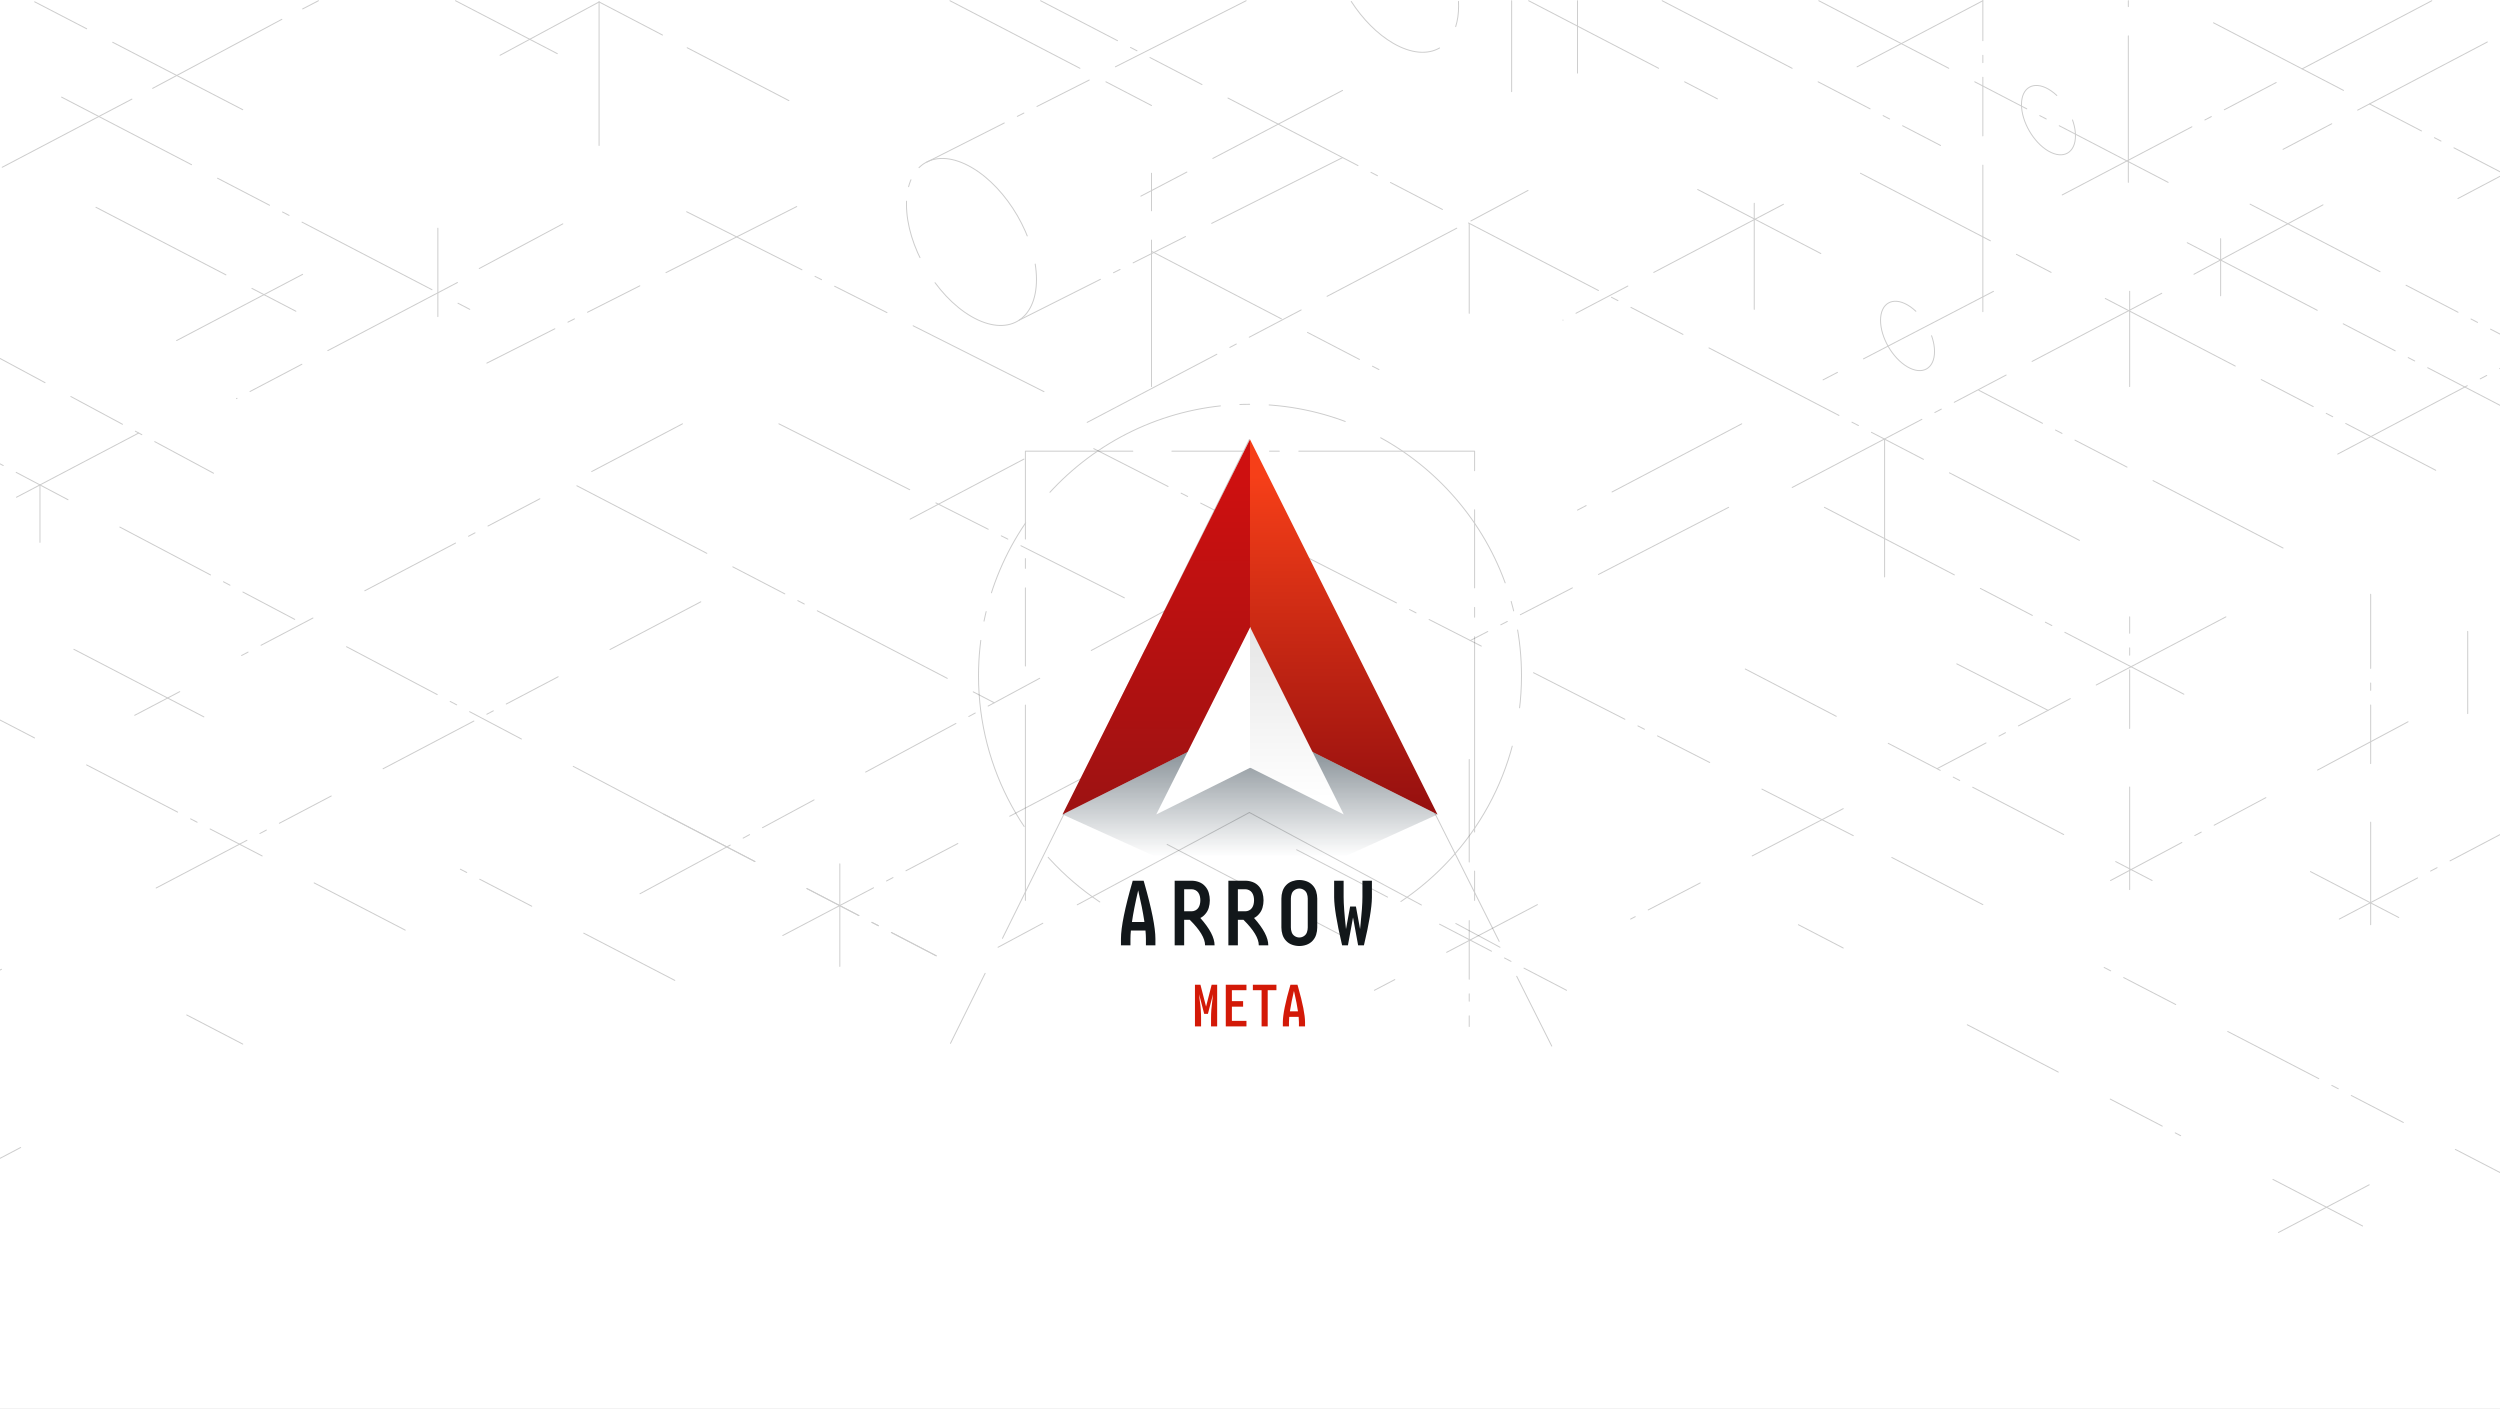
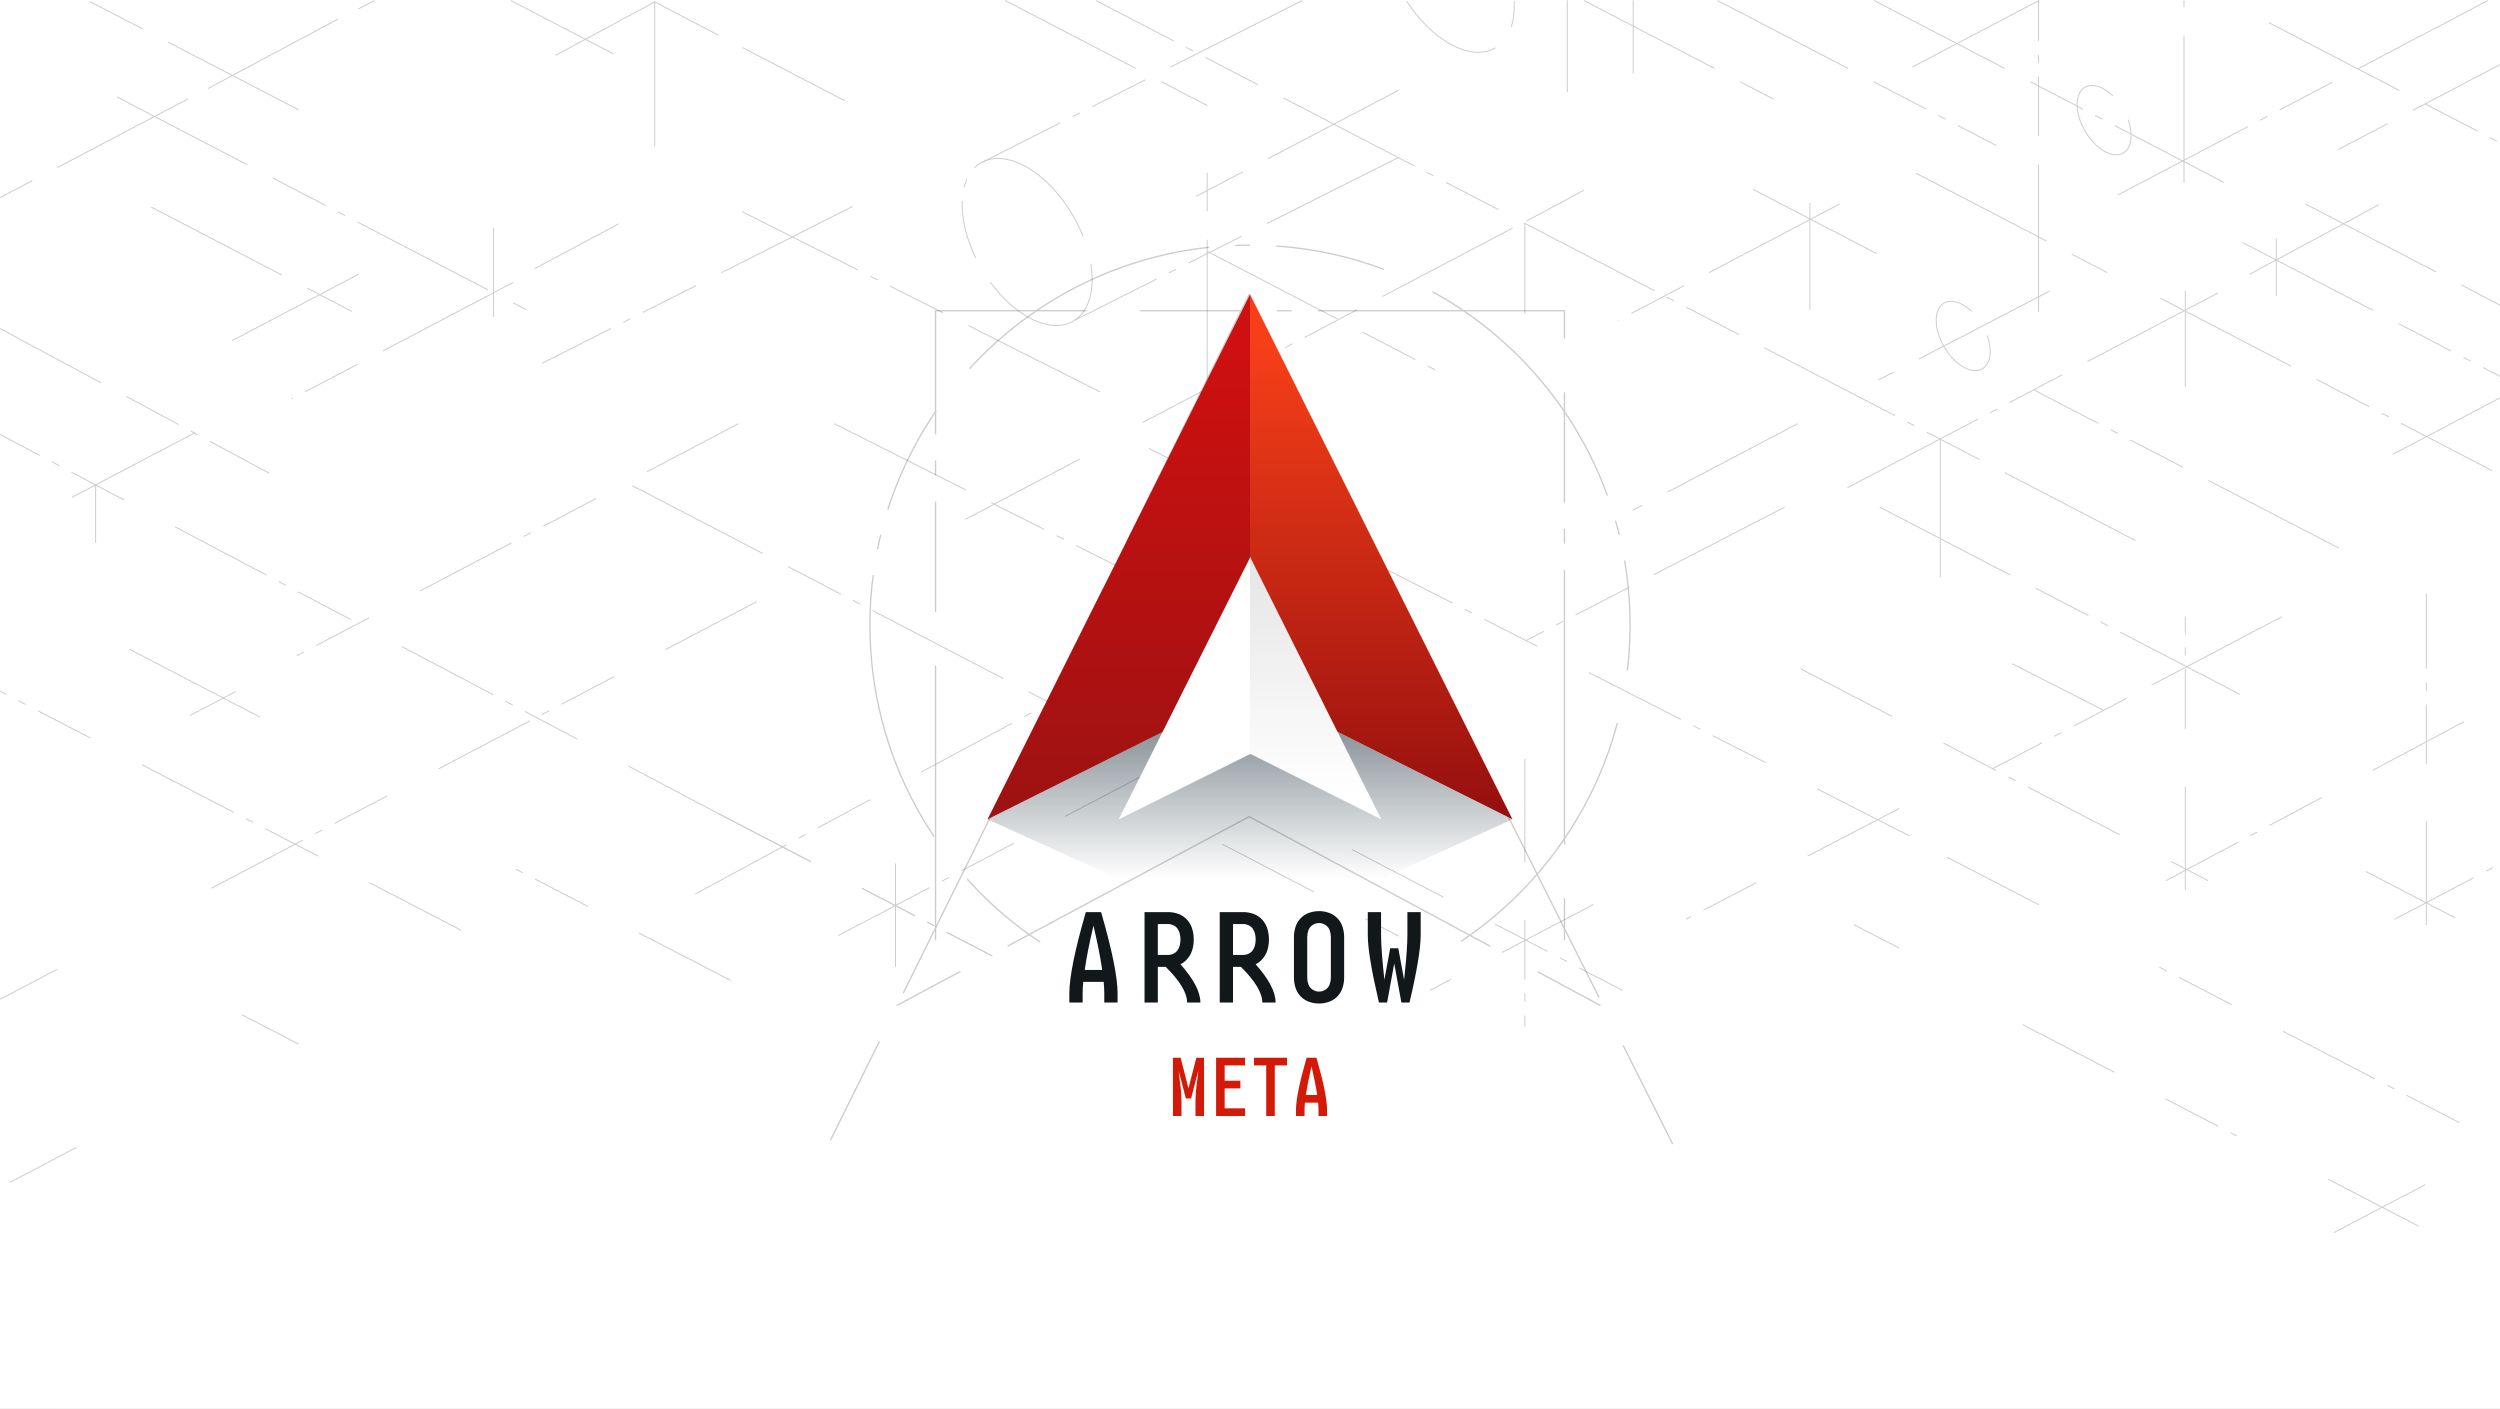
- <svg xmlns="http://www.w3.org/2000/svg" width="2560px" height="1442px" viewBox="0 0 2560 1442" version="1.1">
+ <svg xmlns="http://www.w3.org/2000/svg" xmlns:xlink="http://www.w3.org/1999/xlink" width="2560px" height="1442px" viewBox="0 0 2560 1442" version="1.1">
  <defs>
-     <linearGradient x1="50%" y1="9.975%" x2="50%" y2="99.779%" id="linearGradient-1">
+     <rect id="path-1" x="0" y="0" width="2560" height="1442" />
+     <linearGradient x1="50%" y1="9.975%" x2="50%" y2="99.779%" id="linearGradient-3">
      <stop stop-color="#CE1010" offset="0%" />
      <stop stop-color="#9D1212" offset="99.918%" />
    </linearGradient>
-     <linearGradient x1="50%" y1="9.63%" x2="50%" y2="99.714%" id="linearGradient-2">
+     <linearGradient x1="50%" y1="9.63%" x2="50%" y2="99.714%" id="linearGradient-4">
      <stop stop-color="#F63F18" offset="0%" />
      <stop stop-color="#950F0F" offset="99.937%" />
    </linearGradient>
-     <linearGradient x1="50%" y1="-7.625%" x2="50%" y2="76.062%" id="linearGradient-3">
+     <linearGradient x1="50%" y1="-7.625%" x2="50%" y2="76.062%" id="linearGradient-5">
      <stop stop-color="#132532" offset="0%" />
      <stop stop-color="#132532" stop-opacity="0" offset="100%" />
    </linearGradient>
-     <linearGradient x1="50%" y1="0%" x2="50%" y2="91.609%" id="linearGradient-4">
+     <linearGradient x1="50%" y1="0%" x2="50%" y2="91.609%" id="linearGradient-6">
      <stop stop-color="#E5E5E5" offset="0%" />
      <stop stop-color="#FFFFFF" offset="100%" />
    </linearGradient>
  </defs>
  <g id="background-main" stroke="none" stroke-width="1" fill="none" fill-rule="evenodd">
-     <rect fill="#FFFFFF" x="0" y="0" width="2560" height="1442" />
-     <g id="lines-header-bg" transform="translate(-596, 0)" opacity="0.2" stroke="#000000" stroke-linecap="round" stroke-linejoin="round">
-       <g id="Group-249">
-         <path d="M1455.989,884.587 L1455.989,1017.495" id="Stroke-1" stroke-dasharray="105,60,60,15,7.5,15" />
-         <path d="M2100.475,777.722 L2100.475,1051.127" id="Stroke-3" stroke-dasharray="105,60,60,15,7.5,15" />
-         <path d="M2100.475,229.245 L2100.475,320.833" id="Stroke-5" stroke-dasharray="105,60,60,15,7.5,15" />
-         <path d="M1393.58,433.993 L1747.358,612.18" id="Stroke-7" stroke-dasharray="150,30,60,15,7.5,15" />
-         <path d="M1275.874,833.78 L1554.696,978.746" id="Stroke-9" stroke-dasharray="105,60,60,15,7.5,15" />
-         <path d="M2366.127,519.495 L2101.362,656.005" id="Stroke-11" stroke-dasharray="150,30,60,15,7.5,15" />
-         <path d="M2637.315,298.327 L2462.834,388.955" id="Stroke-13" stroke-dasharray="150,30,60,15,7.5,15" />
-         <path d="M922.056,0.753 L905.903,9.136" id="Stroke-15" stroke-dasharray="150,30,60,15,7.5,15" />
-         <path d="M510.013,320.833 L814.641,484.579" id="Stroke-17" stroke-dasharray="150,30,60,15,7.5,15" />
-         <path d="M1805.916,616.245 L1237.131,922.83" id="Stroke-19" stroke-dasharray="105,60,60,15,7.5,15" />
-         <path d="M1644.524,470.103 L1527.925,531.606" id="Stroke-21" stroke-dasharray="150,30,60,15,7.5,15" />
-         <path d="M1275.874,833.78 L1554.696,978.746" id="Stroke-23" stroke-dasharray="105,60,60,15,7.5,15" />
-         <path d="M1186.696,497.425 L1614.096,719.64" id="Stroke-25" stroke-dasharray="150,30,60,15,7.5,15" />
-         <path d="M1722.88,786.99 L1357.968,978.745" id="Stroke-27" stroke-dasharray="105,60,60,15,7.5,15" />
-         <path d="M1791.13,864.681 L1970.772,958.392" id="Stroke-29" stroke-dasharray="105,60,60,15,7.5,15" />
-         <path d="M2483.454,828.051 L2265.763,941.122" id="Stroke-31" stroke-dasharray="105,60,60,15,7.5,15" />
-         <path d="M1923.75,870.142 L2200.125,1014.055" id="Stroke-33" stroke-dasharray="105,60,60,15,7.5,15" />
-         <path d="M2610.508,1049.358 L2829.01,1162.962" id="Stroke-35" stroke-dasharray="105,60,60,15,7.5,15" />
-         <path d="M2923.478,1207.699 L3015.277,1255.426" id="Stroke-37" stroke-dasharray="105,60,60,15,7.5,15" />
-         <path d="M2437.556,946.911 L2483.454,970.775" id="Stroke-39" stroke-dasharray="105,60,60,15,7.5,15" />
-         <path d="M2170.32,926.34 L2003.397,1014.056" id="Stroke-41" stroke-dasharray="105,60,60,15,7.5,15" />
-         <path d="M1062.46,0.753 L1166.686,54.942" id="Stroke-47" stroke-dasharray="150,30,60,15,7.5,15" />
-         <path d="M1209.458,1.983 L1274.374,35.886" id="Stroke-49" stroke-dasharray="150,30,60,15,7.5,15" />
-         <path d="M1209.458,1.983 L1108.058,56.601" id="Stroke-51" stroke-dasharray="150,30,60,15,7.5,15" />
-         <path d="M659.073,99.468 L1077.052,316.785" id="Stroke-53" stroke-dasharray="150,30,60,15,7.5,15" />
-         <path d="M1064.446,289.265 L838.156,408.176" id="Stroke-57" stroke-dasharray="150,30,60,15,7.5,15" />
-         <path d="M1172.316,229.234 L1086.757,274.949" id="Stroke-59" stroke-dasharray="150,30,60,15,7.5,15" />
-         <path d="M884.601,19.787 L745.923,93.881" id="Stroke-61" stroke-dasharray="150,30,60,15,7.5,15" />
-         <path d="M731.055,101.488 L425.778,261.904" id="Stroke-63" stroke-dasharray="150,30,60,15,7.5,15" />
-         <path d="M1275.874,833.78 L518.35,433.994" id="Stroke-67" stroke-dasharray="105,60,60,15,7.5,15" />
-         <path d="M844.562,112.34 L629.356,0.752" id="Stroke-69" stroke-dasharray="150,30,60,15,7.5,15" />
-         <path d="M1665.028,401.065 L1299.137,216.831" id="Stroke-71" stroke-dasharray="150,30,60,15,7.5,15" />
-         <path d="M2458.453,0.753 L2816.176,186.741" id="Stroke-73" stroke-dasharray="150,30,60,15,7.5,15" />
-         <path d="M3086.149,0.751 L2688.382,209.77" id="Stroke-75" stroke-dasharray="150,30,60,15,7.5,15" />
-         <path d="M2775.391,186.741 L2775.391,0.753" id="Stroke-77" stroke-dasharray="150,30,60,15,7.5,15" />
-         <path d="M2626.441,319.145 L2626.441,0.752" id="Stroke-79" stroke-dasharray="150,30,60,15,7.5,15" />
-         <path d="M1044.368,324.197 L1044.368,233.657" id="Stroke-83" stroke-dasharray="150,30,60,15,7.5,15" />
-         <path d="M1209.458,148.968 L1209.458,1.983" id="Stroke-85" stroke-dasharray="150,30,60,15,7.5,15" />
-         <path d="M787.214,1039.327 L844.561,1069.144" id="Stroke-89" stroke-dasharray="105,60,60,15,7.5,15" />
-         <path d="M671.659,664.895 L808.786,736.189" id="Stroke-91" stroke-dasharray="150,30,60,15,7.5,15" />
-         <path d="M780.045,708.237 L733.94,732.463" id="Stroke-97" stroke-dasharray="105,60,60,15,7.5,15" />
-         <path d="M1294.856,433.993 L838.155,673.981" id="Stroke-99" stroke-dasharray="105,60,60,15,7.5,15" />
-         <path d="M694.254,212.27 L898.966,318.704" id="Stroke-101" stroke-dasharray="150,30,60,15,7.5,15" />
-         <path d="M738.039,443.403 L612.884,509.171" id="Stroke-103" stroke-dasharray="150,30,60,15,7.5,15" />
-         <path d="M905.903,280.914 L776.867,348.72" id="Stroke-105" stroke-dasharray="150,30,60,15,7.5,15" />
-         <path d="M597.504,992.541 L165.069,1219.779" id="Stroke-107" stroke-dasharray="105,60,60,15,7.5,15" />
-         <path d="M1313.603,616.245 L737.898,918.768" id="Stroke-109" stroke-dasharray="105,60,60,15,7.5,15" />
-         <path d="M1010.919,952.444 L310.475,589.25" id="Stroke-113" stroke-dasharray="105,60,60,15,7.5,15" />
-         <path d="M1286.971,1003.913 L1067.414,890.069" id="Stroke-115" stroke-dasharray="105,60,60,15,7.5,15" />
-         <path d="M636.93,555.354 L636.93,496.682" id="Stroke-119" stroke-dasharray="150,30,60,15,7.5,15" />
-         <path d="M1775.155,257.362 L2012.818,380.928" id="Stroke-121" stroke-dasharray="150,30,60,15,7.5,15" />
-         <path d="M2334.432,194.053 L2460.506,259.602" id="Stroke-123" stroke-dasharray="150,30,60,15,7.5,15" />
-         <path d="M2422.245,209.163 L2196.489,327.795" id="Stroke-125" stroke-dasharray="150,30,60,15,7.5,15" />
-         <path d="M2626.441,0.753 L2497.63,68.451" id="Stroke-127" stroke-dasharray="150,30,60,15,7.5,15" />
-         <path d="M3143.024,42.983 L2933.855,152.913" id="Stroke-129" stroke-dasharray="150,30,60,15,7.5,15" />
-         <path d="M1970.772,92.582 L1764.243,200.855" id="Stroke-131" stroke-dasharray="150,30,60,15,7.5,15" />
-         <path d="M2501.09,177.392 L2696.339,278.908" id="Stroke-133" stroke-dasharray="150,30,60,15,7.5,15" />
-         <path d="M2161.348,0.753 L2354.645,101.253" id="Stroke-135" stroke-dasharray="150,30,60,15,7.5,15" />
-         <path d="M2298.054,0.753 L2583.128,148.969" id="Stroke-137" stroke-dasharray="150,30,60,15,7.5,15" />
-         <path d="M2379.523,433.993 L2211.379,522.349" id="Stroke-139" stroke-dasharray="150,30,60,15,7.5,15" />
-         <path d="M2160.702,194.986 L2102.196,226.245" id="Stroke-141" stroke-dasharray="150,30,60,15,7.5,15" />
-         <path d="M2087.709,233.657 L1694.554,440.252" id="Stroke-143" stroke-dasharray="150,30,60,15,7.5,15" />
-         <path d="M2493.762,855.714 L1715.998,459.405" id="Stroke-145" stroke-dasharray="105,60,60,15,7.5,15" />
-         <path d="M2693.166,727.39 L2599.733,679.78" id="Stroke-147" stroke-dasharray="150,30,60,15,7.5,15" />
-         <path d="M2725.336,553.33 L1661.579,0.751" id="Stroke-149" stroke-dasharray="150,30,60,15,7.5,15" />
-         <path d="M1775.155,395.837 L1775.155,177.392" id="Stroke-153" stroke-dasharray="150,30,60,15,7.5,15" />
-         <path d="M2392.339,316.785 L2392.339,208.127" id="Stroke-155" stroke-dasharray="150,30,60,15,7.5,15" />
-         <path d="M2143.919,93.88 L2143.919,0.752" id="Stroke-157" stroke-dasharray="150,30,60,15,7.5,15" />
-         <path d="M2211.379,74.86 L2211.379,0.753" id="Stroke-159" stroke-dasharray="150,30,60,15,7.5,15" />
-         <path d="M1411.828,211.505 L1094.536,371.837" id="Stroke-161" stroke-dasharray="150,30,60,15,7.5,15" />
-         <path d="M1872.032,0.753 L1544.963,166.062" id="Stroke-163" stroke-dasharray="150,30,60,15,7.5,15" />
-         <path d="M1970.772,161.362 L1639.699,327.795" id="Stroke-165" stroke-dasharray="150,30,60,15,7.5,15" />
-         <path d="M1657.349,286.198 C1657.349,328.379 1627.55,345.37 1590.791,324.146 C1554.031,302.923 1524.232,251.524 1524.232,209.342 C1524.232,167.162 1554.031,150.17 1590.791,171.395 C1627.55,192.617 1657.349,244.018 1657.349,286.198 Z" id="Stroke-167" stroke-dasharray="150,30,60,15,7.5,15" />
-         <path d="M2070.122,49.126 C2058.011,56.094 2041.248,55.054 2022.728,44.361 C2006.332,34.894 1991.314,19.454 1979.682,1.5" id="Stroke-169" stroke-dasharray="150,30,60,15,7.5,15" />
-         <path d="M2089.476,1.39 C2089.56,3.016 2089.603,4.632 2089.603,6.234 C2089.603,14.158 2088.555,21.196 2086.614,27.264" id="Stroke-171" stroke-dasharray="150,30,60,15,7.5,15" />
-         <path d="M2464.192,519.495 L2832.28,710.871" id="Stroke-181" stroke-dasharray="150,30,60,15,7.5,15" />
-         <path d="M2751.807,305.644 L3090.192,481.577" id="Stroke-183" stroke-dasharray="150,30,60,15,7.5,15" />
-         <path d="M2862.645,23.364 L3180.442,188.593" id="Stroke-185" stroke-dasharray="150,30,60,15,7.5,15" />
-         <path d="M2809.635,300.304 L2411.382,509.578" id="Stroke-187" stroke-dasharray="150,30,60,15,7.5,15" />
-         <path d="M2835.753,248.54 L3245.265,461.453" id="Stroke-189" stroke-dasharray="150,30,60,15,7.5,15" />
-         <path d="M2900.084,209.043 L3318.064,426.36" id="Stroke-191" stroke-dasharray="150,30,60,15,7.5,15" />
-         <path d="M2974.726,209.77 L2835.754,284.528" id="Stroke-195" stroke-dasharray="150,30,60,15,7.5,15" />
-         <path d="M2383.167,685.063 L2799.747,901.653" id="Stroke-197" stroke-dasharray="105,60,60,15,7.5,15" />
-         <path d="M3061.818,739.107 L2757.19,901.652" id="Stroke-199" stroke-dasharray="105,60,60,15,7.5,15" />
-         <path d="M2875.323,631.669 L2579.836,786.942" id="Stroke-203" stroke-dasharray="150,30,60,15,7.5,15" />
-         <path d="M2626.441,926.34 L2531.128,876.963" id="Stroke-205" stroke-dasharray="105,60,60,15,7.5,15" />
-         <path d="M3203.514,1225.289 L2737.651,983.951" id="Stroke-207" stroke-dasharray="105,60,60,15,7.5,15" />
-         <path d="M2933.855,561.193 L2622.347,399.67" id="Stroke-209" stroke-dasharray="150,30,60,15,7.5,15" />
-         <path d="M2776.787,395.837 L2776.787,298.284" id="Stroke-211" stroke-dasharray="105,60,60,15,7.5,15" />
-         <path d="M2776.787,910.92 L2776.787,631.669" id="Stroke-213" stroke-dasharray="105,60,60,15,7.5,15" />
-         <path d="M2961.885,892.511 L3052.302,939.521" id="Stroke-215" stroke-dasharray="105,60,60,15,7.5,15" />
-         <path d="M3304.014,776.855 L2991.411,941.122" id="Stroke-217" stroke-dasharray="105,60,60,15,7.5,15" />
-         <path d="M3022.043,1213.24 L2899.175,1277.806" id="Stroke-219" stroke-dasharray="105,60,60,15,7.5,15" />
-         <path d="M1812.603,736.202 L1782.345,752.104" id="Stroke-221" stroke-dasharray="105,60,60,15,7.5,15" />
-         <path d="M3023.577,946.911 L3023.577,608.532" id="Stroke-223" stroke-dasharray="105,60,60,15,7.5,15" />
-         <path d="M2525.84,590.764 L2525.84,449.638" id="Stroke-225" stroke-dasharray="150,30,60,15,7.5,15" />
-         <path d="M3122.946,730.709 L3122.946,646.518" id="Stroke-227" stroke-dasharray="150,30,60,15,7.5,15" />
-         <path d="M2869.934,302.868 L2869.934,244.41" id="Stroke-233" stroke-dasharray="150,30,60,15,7.5,15" />
-         <path d="M2576.955,359.954 C2576.955,377.473 2564.578,384.527 2549.311,375.713 C2534.047,366.901 2521.671,345.553 2521.671,328.037 C2521.671,310.519 2534.047,303.463 2549.311,312.277 C2564.578,321.091 2576.955,342.436 2576.955,359.954 Z" id="Stroke-235" stroke-dasharray="150,30,60,15,7.5,15" />
-         <path d="M2721.277,138.98 C2721.277,156.498 2708.902,163.554 2693.635,154.74 C2678.371,145.926 2665.994,124.579 2665.994,107.062 C2665.994,89.544 2678.371,82.488 2693.635,91.302 C2708.902,100.116 2721.277,121.461 2721.277,138.98 Z" id="Stroke-237" stroke-dasharray="150,30,60,15,7.5,15" />
-         <path d="M3367.92,265.423 L2984.483,467.793" id="Stroke-239" stroke-dasharray="150,30,60,15,7.5,15" />
-         <path d="M3404.981,49.135 L3112.923,203.276" id="Stroke-241" stroke-dasharray="150,30,60,15,7.5,15" />
-         <path d="M1299.681,48.893 L1403.836,103.046" id="Stroke-243" stroke-dasharray="150,30,60,15,7.5,15" />
-         <path d="M1568.764,0.753 L1775.155,108.06" id="Stroke-245" stroke-dasharray="150,30,60,15,7.5,15" />
-         <path d="M617.149,1175.03 L549.658,1210.496" id="Stroke-247" stroke-dasharray="105,60,60,15,7.5,15" />
-       </g>
-     </g>
-     <g id="Group" transform="translate(965, 414)">
-       <g id="arrow-optics-header-copy">
-         <g id="around-logo" opacity="0.2" stroke="#000000" stroke-dasharray="200,40,80,20,10,20" stroke-linecap="round" stroke-linejoin="round">
-           <g id="image">
-             <path d="M469.508,509.144 C543.975,459.267 593,374.359 593,278 C593,124.465 468.535,0 315,0 C161.465,0 37,124.465 37,278 C37,374.664 86.335,459.804 161.2,509.616" id="Shape" />
-             <path d="M85,508 L85,48 L85,48 L545,48 L545,508" id="Path" />
-             <path d="M314.364,36 L0,671.151" id="Line-2" />
-             <path d="M631,40.578 L314.364,671.151" id="Line-2-Copy" transform="translate(472.6818, 355.8648) scale(-1, 1) translate(-472.6818, -355.8648) " />
-             <path d="M314.364,418 L571,556" id="Path-6" />
-             <path d="M55.684,418 L313.048,556" id="Path-6-Copy" transform="translate(185.0239, 487.1755) scale(-1, 1) translate(-185.0239, -487.1755) " />
+     <g id="background">
+       <mask id="mask-2" fill="white">
+         <use xlink:href="#path-1" />
+       </mask>
+       <use fill="#FFFFFF" xlink:href="#path-1" />
+       <g id="background-main" mask="url(#mask-2)">
+         <g transform="translate(-374, 0)">
+           <rect id="Rectangle" fill="#FFFFFF" fill-rule="nonzero" x="431" y="0" width="2560" height="1442" />
+           <g id="lines-header-bg" opacity="0.2" stroke-linecap="round" stroke-linejoin="round" stroke-width="1" fill="none" fill-rule="evenodd">
+             <g id="Group-249" stroke="#000000">
+               <line x1="1290.989" y1="884.587" x2="1290.989" y2="1017.495" id="Stroke-1" stroke-dasharray="105,60,60,15,7.5,15" />
+               <line x1="1935.475" y1="777.722" x2="1935.475" y2="1051.127" id="Stroke-3" stroke-dasharray="105,60,60,15,7.5,15" />
+               <line x1="1935.475" y1="229.245" x2="1935.475" y2="320.833" id="Stroke-5" stroke-dasharray="105,60,60,15,7.5,15" />
+               <line x1="1228.58" y1="433.993" x2="1582.358" y2="612.18" id="Stroke-7" stroke-dasharray="150,30,60,15,7.5,15" />
+               <line x1="1110.874" y1="833.78" x2="1389.696" y2="978.746" id="Stroke-9" stroke-dasharray="105,60,60,15,7.5,15" />
+               <line x1="2201.127" y1="519.495" x2="1936.362" y2="656.005" id="Stroke-11" stroke-dasharray="150,30,60,15,7.5,15" />
+               <line x1="2472.315" y1="298.327" x2="2297.834" y2="388.955" id="Stroke-13" stroke-dasharray="150,30,60,15,7.5,15" />
+               <line x1="757.056" y1="0.753" x2="740.903" y2="9.136" id="Stroke-15" stroke-dasharray="150,30,60,15,7.5,15" />
+               <line x1="345.013" y1="320.833" x2="649.641" y2="484.579" id="Stroke-17" stroke-dasharray="150,30,60,15,7.5,15" />
+               <line x1="1640.916" y1="616.245" x2="1072.131" y2="922.83" id="Stroke-19" stroke-dasharray="105,60,60,15,7.5,15" />
+               <line x1="1479.524" y1="470.103" x2="1362.925" y2="531.606" id="Stroke-21" stroke-dasharray="150,30,60,15,7.5,15" />
+               <line x1="1110.874" y1="833.78" x2="1389.696" y2="978.746" id="Stroke-23" stroke-dasharray="105,60,60,15,7.5,15" />
+               <line x1="1021.696" y1="497.425" x2="1449.096" y2="719.64" id="Stroke-25" stroke-dasharray="150,30,60,15,7.5,15" />
+               <line x1="1557.88" y1="786.99" x2="1192.968" y2="978.745" id="Stroke-27" stroke-dasharray="105,60,60,15,7.5,15" />
+               <line x1="1626.13" y1="864.681" x2="1805.772" y2="958.392" id="Stroke-29" stroke-dasharray="105,60,60,15,7.5,15" />
+               <line x1="2318.454" y1="828.051" x2="2100.763" y2="941.122" id="Stroke-31" stroke-dasharray="105,60,60,15,7.5,15" />
+               <line x1="1758.75" y1="870.142" x2="2035.125" y2="1014.055" id="Stroke-33" stroke-dasharray="105,60,60,15,7.5,15" />
+               <line x1="2445.508" y1="1049.358" x2="2664.01" y2="1162.962" id="Stroke-35" stroke-dasharray="105,60,60,15,7.5,15" />
+               <line x1="2758.478" y1="1207.699" x2="2850.277" y2="1255.426" id="Stroke-37" stroke-dasharray="105,60,60,15,7.5,15" />
+               <line x1="2272.556" y1="946.911" x2="2318.454" y2="970.775" id="Stroke-39" stroke-dasharray="105,60,60,15,7.5,15" />
+               <line x1="2005.32" y1="926.34" x2="1838.397" y2="1014.056" id="Stroke-41" stroke-dasharray="105,60,60,15,7.5,15" />
+               <line x1="897.46" y1="0.753" x2="1001.686" y2="54.942" id="Stroke-47" stroke-dasharray="150,30,60,15,7.5,15" />
+               <line x1="1044.458" y1="1.983" x2="1109.374" y2="35.886" id="Stroke-49" stroke-dasharray="150,30,60,15,7.5,15" />
+               <line x1="1044.458" y1="1.983" x2="943.058" y2="56.601" id="Stroke-51" stroke-dasharray="150,30,60,15,7.5,15" />
+               <line x1="494.073" y1="99.468" x2="912.052" y2="316.785" id="Stroke-53" stroke-dasharray="150,30,60,15,7.5,15" />
+               <line x1="899.446" y1="289.265" x2="673.156" y2="408.176" id="Stroke-57" stroke-dasharray="150,30,60,15,7.5,15" />
+               <line x1="1007.316" y1="229.234" x2="921.757" y2="274.949" id="Stroke-59" stroke-dasharray="150,30,60,15,7.5,15" />
+               <line x1="719.601" y1="19.787" x2="580.923" y2="93.881" id="Stroke-61" stroke-dasharray="150,30,60,15,7.5,15" />
+               <line x1="566.055" y1="101.488" x2="260.778" y2="261.904" id="Stroke-63" stroke-dasharray="150,30,60,15,7.5,15" />
+               <line x1="1110.874" y1="833.78" x2="353.35" y2="433.994" id="Stroke-67" stroke-dasharray="105,60,60,15,7.5,15" />
+               <line x1="679.562" y1="112.34" x2="464.356" y2="0.752" id="Stroke-69" stroke-dasharray="150,30,60,15,7.5,15" />
+               <line x1="1500.028" y1="401.065" x2="1134.137" y2="216.831" id="Stroke-71" stroke-dasharray="150,30,60,15,7.5,15" />
+               <line x1="2293.453" y1="0.753" x2="2651.176" y2="186.741" id="Stroke-73" stroke-dasharray="150,30,60,15,7.5,15" />
+               <line x1="2921.149" y1="0.751" x2="2523.382" y2="209.77" id="Stroke-75" stroke-dasharray="150,30,60,15,7.5,15" />
+               <line x1="2610.391" y1="186.741" x2="2610.391" y2="0.753" id="Stroke-77" stroke-dasharray="150,30,60,15,7.5,15" />
+               <line x1="2461.441" y1="319.145" x2="2461.441" y2="0.752" id="Stroke-79" stroke-dasharray="150,30,60,15,7.5,15" />
+               <line x1="879.368" y1="324.197" x2="879.368" y2="233.657" id="Stroke-83" stroke-dasharray="150,30,60,15,7.5,15" />
+               <line x1="1044.458" y1="148.968" x2="1044.458" y2="1.983" id="Stroke-85" stroke-dasharray="150,30,60,15,7.5,15" />
+               <line x1="622.214" y1="1039.327" x2="679.561" y2="1069.144" id="Stroke-89" stroke-dasharray="105,60,60,15,7.5,15" />
+               <line x1="506.659" y1="664.895" x2="643.786" y2="736.189" id="Stroke-91" stroke-dasharray="150,30,60,15,7.5,15" />
+               <line x1="615.045" y1="708.237" x2="568.94" y2="732.463" id="Stroke-97" stroke-dasharray="105,60,60,15,7.5,15" />
+               <line x1="1129.856" y1="433.993" x2="673.155" y2="673.981" id="Stroke-99" stroke-dasharray="105,60,60,15,7.5,15" />
+               <line x1="529.254" y1="212.27" x2="733.966" y2="318.704" id="Stroke-101" stroke-dasharray="150,30,60,15,7.5,15" />
+               <line x1="573.039" y1="443.403" x2="447.884" y2="509.171" id="Stroke-103" stroke-dasharray="150,30,60,15,7.5,15" />
+               <line x1="740.903" y1="280.914" x2="611.867" y2="348.72" id="Stroke-105" stroke-dasharray="150,30,60,15,7.5,15" />
+               <line x1="432.504" y1="992.541" x2="0.069" y2="1219.779" id="Stroke-107" stroke-dasharray="105,60,60,15,7.5,15" />
+               <line x1="1148.603" y1="616.245" x2="572.898" y2="918.768" id="Stroke-109" stroke-dasharray="105,60,60,15,7.5,15" />
+               <line x1="845.919" y1="952.444" x2="145.475" y2="589.25" id="Stroke-113" stroke-dasharray="105,60,60,15,7.5,15" />
+               <line x1="1121.971" y1="1003.913" x2="902.414" y2="890.069" id="Stroke-115" stroke-dasharray="105,60,60,15,7.5,15" />
+               <line x1="471.93" y1="555.354" x2="471.93" y2="496.682" id="Stroke-119" stroke-dasharray="150,30,60,15,7.5,15" />
+               <line x1="1610.155" y1="257.362" x2="1847.818" y2="380.928" id="Stroke-121" stroke-dasharray="150,30,60,15,7.5,15" />
+               <line x1="2169.432" y1="194.053" x2="2295.506" y2="259.602" id="Stroke-123" stroke-dasharray="150,30,60,15,7.5,15" />
+               <line x1="2257.245" y1="209.163" x2="2031.489" y2="327.795" id="Stroke-125" stroke-dasharray="150,30,60,15,7.5,15" />
+               <line x1="2461.441" y1="0.753" x2="2332.63" y2="68.451" id="Stroke-127" stroke-dasharray="150,30,60,15,7.5,15" />
+               <line x1="2978.024" y1="42.983" x2="2768.855" y2="152.913" id="Stroke-129" stroke-dasharray="150,30,60,15,7.5,15" />
+               <line x1="1805.772" y1="92.582" x2="1599.243" y2="200.855" id="Stroke-131" stroke-dasharray="150,30,60,15,7.5,15" />
+               <line x1="2336.09" y1="177.392" x2="2531.339" y2="278.908" id="Stroke-133" stroke-dasharray="150,30,60,15,7.5,15" />
+               <line x1="1996.348" y1="0.753" x2="2189.645" y2="101.253" id="Stroke-135" stroke-dasharray="150,30,60,15,7.5,15" />
+               <line x1="2133.054" y1="0.753" x2="2418.128" y2="148.969" id="Stroke-137" stroke-dasharray="150,30,60,15,7.5,15" />
+               <line x1="2214.523" y1="433.993" x2="2046.379" y2="522.349" id="Stroke-139" stroke-dasharray="150,30,60,15,7.5,15" />
+               <line x1="1995.702" y1="194.986" x2="1937.196" y2="226.245" id="Stroke-141" stroke-dasharray="150,30,60,15,7.5,15" />
+               <line x1="1922.709" y1="233.657" x2="1529.554" y2="440.252" id="Stroke-143" stroke-dasharray="150,30,60,15,7.5,15" />
+               <line x1="2328.762" y1="855.714" x2="1550.998" y2="459.405" id="Stroke-145" stroke-dasharray="105,60,60,15,7.5,15" />
+               <line x1="2528.166" y1="727.39" x2="2434.733" y2="679.78" id="Stroke-147" stroke-dasharray="150,30,60,15,7.5,15" />
+               <line x1="2560.336" y1="553.33" x2="1496.579" y2="0.751" id="Stroke-149" stroke-dasharray="150,30,60,15,7.5,15" />
+               <line x1="1610.155" y1="395.837" x2="1610.155" y2="177.392" id="Stroke-153" stroke-dasharray="150,30,60,15,7.5,15" />
+               <line x1="2227.339" y1="316.785" x2="2227.339" y2="208.127" id="Stroke-155" stroke-dasharray="150,30,60,15,7.5,15" />
+               <line x1="1978.919" y1="93.88" x2="1978.919" y2="0.752" id="Stroke-157" stroke-dasharray="150,30,60,15,7.5,15" />
+               <line x1="2046.379" y1="74.86" x2="2046.379" y2="0.753" id="Stroke-159" stroke-dasharray="150,30,60,15,7.5,15" />
+               <line x1="1246.828" y1="211.505" x2="929.536" y2="371.837" id="Stroke-161" stroke-dasharray="150,30,60,15,7.5,15" />
+               <line x1="1707.032" y1="0.753" x2="1379.963" y2="166.062" id="Stroke-163" stroke-dasharray="150,30,60,15,7.5,15" />
+               <line x1="1805.772" y1="161.362" x2="1474.699" y2="327.795" id="Stroke-165" stroke-dasharray="150,30,60,15,7.5,15" />
+               <path d="M1492.349,286.198 C1492.349,328.379 1462.55,345.37 1425.791,324.146 C1389.031,302.923 1359.232,251.524 1359.232,209.342 C1359.232,167.162 1389.031,150.17 1425.791,171.395 C1462.55,192.617 1492.349,244.018 1492.349,286.198 Z" id="Stroke-167" stroke-dasharray="150,30,60,15,7.5,15" />
+               <path d="M1905.122,49.126 C1893.011,56.094 1876.248,55.054 1857.728,44.361 C1841.332,34.894 1826.314,19.454 1814.682,1.5" id="Stroke-169" stroke-dasharray="150,30,60,15,7.5,15" />
+               <path d="M1924.476,1.39 C1924.56,3.016 1924.603,4.632 1924.603,6.234 C1924.603,14.158 1923.555,21.196 1921.614,27.264" id="Stroke-171" stroke-dasharray="150,30,60,15,7.5,15" />
+               <line x1="2299.192" y1="519.495" x2="2667.28" y2="710.871" id="Stroke-181" stroke-dasharray="150,30,60,15,7.5,15" />
+               <line x1="2586.807" y1="305.644" x2="2925.192" y2="481.577" id="Stroke-183" stroke-dasharray="150,30,60,15,7.5,15" />
+               <line x1="2697.645" y1="23.364" x2="3015.442" y2="188.593" id="Stroke-185" stroke-dasharray="150,30,60,15,7.5,15" />
+               <line x1="2644.635" y1="300.304" x2="2246.382" y2="509.578" id="Stroke-187" stroke-dasharray="150,30,60,15,7.5,15" />
+               <line x1="2670.753" y1="248.54" x2="3080.265" y2="461.453" id="Stroke-189" stroke-dasharray="150,30,60,15,7.5,15" />
+               <line x1="2735.084" y1="209.043" x2="3153.064" y2="426.36" id="Stroke-191" stroke-dasharray="150,30,60,15,7.5,15" />
+               <line x1="2809.726" y1="209.77" x2="2670.754" y2="284.528" id="Stroke-195" stroke-dasharray="150,30,60,15,7.5,15" />
+               <line x1="2218.167" y1="685.063" x2="2634.747" y2="901.653" id="Stroke-197" stroke-dasharray="105,60,60,15,7.5,15" />
+               <line x1="2896.818" y1="739.107" x2="2592.19" y2="901.652" id="Stroke-199" stroke-dasharray="105,60,60,15,7.5,15" />
+               <line x1="2710.323" y1="631.669" x2="2414.836" y2="786.942" id="Stroke-203" stroke-dasharray="150,30,60,15,7.5,15" />
+               <line x1="2461.441" y1="926.34" x2="2366.128" y2="876.963" id="Stroke-205" stroke-dasharray="105,60,60,15,7.5,15" />
+               <line x1="3038.514" y1="1225.289" x2="2572.651" y2="983.951" id="Stroke-207" stroke-dasharray="105,60,60,15,7.5,15" />
+               <line x1="2768.855" y1="561.193" x2="2457.347" y2="399.67" id="Stroke-209" stroke-dasharray="150,30,60,15,7.5,15" />
+               <line x1="2611.787" y1="395.837" x2="2611.787" y2="298.284" id="Stroke-211" stroke-dasharray="105,60,60,15,7.5,15" />
+               <line x1="2611.787" y1="910.92" x2="2611.787" y2="631.669" id="Stroke-213" stroke-dasharray="105,60,60,15,7.5,15" />
+               <line x1="2796.885" y1="892.511" x2="2887.302" y2="939.521" id="Stroke-215" stroke-dasharray="105,60,60,15,7.5,15" />
+               <line x1="3139.014" y1="776.855" x2="2826.411" y2="941.122" id="Stroke-217" stroke-dasharray="105,60,60,15,7.5,15" />
+               <line x1="2857.043" y1="1213.24" x2="2734.175" y2="1277.806" id="Stroke-219" stroke-dasharray="105,60,60,15,7.5,15" />
+               <line x1="1647.603" y1="736.202" x2="1617.345" y2="752.104" id="Stroke-221" stroke-dasharray="105,60,60,15,7.5,15" />
+               <line x1="2858.577" y1="946.911" x2="2858.577" y2="608.532" id="Stroke-223" stroke-dasharray="105,60,60,15,7.5,15" />
+               <line x1="2360.84" y1="590.764" x2="2360.84" y2="449.638" id="Stroke-225" stroke-dasharray="150,30,60,15,7.5,15" />
+               <line x1="2704.934" y1="302.868" x2="2704.934" y2="244.41" id="Stroke-233" stroke-dasharray="150,30,60,15,7.5,15" />
+               <path d="M2411.955,359.954 C2411.955,377.473 2399.578,384.527 2384.311,375.713 C2369.047,366.901 2356.671,345.553 2356.671,328.037 C2356.671,310.519 2369.047,303.463 2384.311,312.277 C2399.578,321.091 2411.955,342.436 2411.955,359.954 Z" id="Stroke-235" stroke-dasharray="150,30,60,15,7.5,15" />
+               <path d="M2556.277,138.98 C2556.277,156.498 2543.902,163.554 2528.635,154.74 C2513.371,145.926 2500.994,124.579 2500.994,107.062 C2500.994,89.544 2513.371,82.488 2528.635,91.302 C2543.902,100.116 2556.277,121.461 2556.277,138.98 Z" id="Stroke-237" stroke-dasharray="150,30,60,15,7.5,15" />
+               <line x1="3202.92" y1="265.423" x2="2819.483" y2="467.793" id="Stroke-239" stroke-dasharray="150,30,60,15,7.5,15" />
+               <line x1="1134.681" y1="48.893" x2="1238.836" y2="103.046" id="Stroke-243" stroke-dasharray="150,30,60,15,7.5,15" />
+               <line x1="1403.764" y1="0.753" x2="1610.155" y2="108.06" id="Stroke-245" stroke-dasharray="150,30,60,15,7.5,15" />
+               <line x1="452.149" y1="1175.03" x2="384.658" y2="1210.496" id="Stroke-247" stroke-dasharray="105,60,60,15,7.5,15" />
+             </g>
+           </g>
+           <g id="Group" stroke-width="1" fill="none" fill-rule="evenodd" transform="translate(1213, 251)">
+             <g id="arrow-optics-header-copy">
+               <g id="around-logo" opacity="0.2" stroke-linecap="round" stroke-linejoin="round" stroke-dasharray="280,56,112,28,14,28" stroke="#000000" stroke-width="1.4">
+                 <g id="image">
+                   <path d="M657.311,712.801 C761.566,642.974 830.2,524.102 830.2,389.2 C830.2,174.251 655.949,0 441,0 C226.051,0 51.8,174.251 51.8,389.2 C51.8,524.529 120.869,643.726 225.679,713.463" id="Shape" />
+                   <path d="M119,711.2 L119,67.2 L119,67.2 L763,67.2 L763,711.2" id="Path" />
+                   <line x1="440.109" y1="50.4" x2="0" y2="939.612" id="Line-2" />
+                   <line x1="883.4" y1="56.809" x2="440.109" y2="939.612" id="Line-2-Copy" transform="translate(661.7545, 498.2107) scale(-1, 1) translate(-661.7545, -498.2107) " />
+                   <line x1="440.109" y1="585.2" x2="799.4" y2="778.4" id="Path-6" />
+                   <line x1="79.8" y1="585.2" x2="440.109" y2="778.4" id="Path-6-Copy" transform="translate(259.9545, 681.8) scale(-1, 1) translate(-259.9545, -681.8) " />
+                 </g>
+               </g>
+               <g id="logos/arrow-optics/color" transform="translate(172.2, 50.4)">
+                 <polygon id="Path-Copy" fill="url(#linearGradient-3)" fill-rule="nonzero" points="268.8 0 0 537.6 279.076 398.3" />
+                 <polygon id="Path-Copy-2" fill="url(#linearGradient-4)" fill-rule="nonzero" transform="translate(403.2, 268.8) scale(-1, 1) translate(-403.2, -268.8) " points="537.6 0 268.8 537.6 537.6 403.2" />
+                 <rect id="bound-copy" opacity="0.262" x="190.4" y="313.6" width="156.8" height="156.8" />
+                 <polygon id="Path-5-Copy-5" fill-opacity="0.7" fill="url(#linearGradient-5)" fill-rule="nonzero" points="0 537.6 268.817 403.2 537.6 537.6 268.8 659.531" />
+                 <polygon id="Path-Copy" fill="#FFFFFF" fill-rule="nonzero" points="269.245 268.8 134.4 537.6 274.4 467.95" />
+                 <polygon id="Path-Copy-2" fill="url(#linearGradient-6)" fill-rule="nonzero" transform="translate(336, 403.2) scale(-1, 1) translate(-336, -403.2) " points="403.2 268.8 268.8 537.6 403.2 470.4" />
+               </g>
+             </g>
+             <path d="M269.612,775.6 L256.004,775.6 L256.004,766.276 C256.004,749.56 261.632,721.798 272.888,682.99 L288.512,682.99 L289.595,686.751 C300.129,723.597 305.396,750.105 305.396,766.276 L305.396,775.6 L291.788,775.6 L291.788,766.276 C291.788,762.832 291.578,758.884 291.158,754.432 L270.242,754.432 C269.822,758.884 269.612,762.832 269.612,766.276 L269.612,775.6 Z M271.754,742.21 L289.646,742.21 L289.332,740.052 C287.537,728.041 284.66,713.64 280.7,696.85 C276.5,714.658 273.518,729.778 271.754,742.21 Z M333.004,775.6 L333.004,682.99 L357.196,682.99 C360.808,682.99 364.336,683.62 367.78,684.88 C371.224,686.14 374.185,688.156 376.663,690.928 C379.141,693.7 380.884,696.85 381.892,700.378 C382.9,703.906 383.404,707.476 383.404,711.088 C383.404,714.7 382.9,718.249 381.892,721.735 C380.947,725.003 379.338,727.957 377.064,730.598 L376.6,731.122 C374.668,733.39 372.4,735.154 369.796,736.414 C383.404,751.702 390.208,764.764 390.208,775.6 L376.6,775.6 C376.6,765.688 369.292,753.508 354.676,739.06 L346.612,739.06 L346.612,775.6 L333.004,775.6 Z M357.196,726.838 C359.044,726.838 360.85,726.418 362.614,725.578 C364.378,724.738 365.806,723.52 366.898,721.924 C367.99,720.328 368.746,718.585 369.166,716.695 C369.586,714.805 369.796,712.915 369.796,711.025 C369.796,709.135 369.586,707.245 369.166,705.355 C368.746,703.465 367.99,701.722 366.898,700.126 C365.806,698.53 364.378,697.312 362.614,696.472 C360.85,695.632 359.044,695.212 357.196,695.212 L346.612,695.212 L346.612,726.838 L357.196,726.838 Z M410.004,775.6 L410.004,682.99 L434.196,682.99 C437.808,682.99 441.336,683.62 444.78,684.88 C448.224,686.14 451.185,688.156 453.663,690.928 C456.141,693.7 457.884,696.85 458.892,700.378 C459.9,703.906 460.404,707.476 460.404,711.088 C460.404,714.7 459.9,718.249 458.892,721.735 C457.947,725.003 456.338,727.957 454.064,730.598 L453.6,731.122 C451.668,733.39 449.4,735.154 446.796,736.414 C460.404,751.702 467.208,764.764 467.208,775.6 L453.6,775.6 C453.6,765.688 446.292,753.508 431.676,739.06 L423.612,739.06 L423.612,775.6 L410.004,775.6 Z M434.196,726.838 C436.044,726.838 437.85,726.418 439.614,725.578 C441.378,724.738 442.806,723.52 443.898,721.924 C444.99,720.328 445.746,718.585 446.166,716.695 C446.586,714.805 446.796,712.915 446.796,711.025 C446.796,709.135 446.586,707.245 446.166,705.355 C445.746,703.465 444.99,701.722 443.898,700.126 C442.806,698.53 441.378,697.312 439.614,696.472 C437.85,695.632 436.044,695.212 434.196,695.212 L423.612,695.212 L423.612,726.838 L434.196,726.838 Z M511.7,776.608 C508.256,776.608 504.854,776.02 501.494,774.844 C498.134,773.668 495.236,771.799 492.8,769.237 C490.364,766.675 488.621,763.714 487.571,760.354 C486.521,756.994 485.996,753.55 485.996,750.022 L485.996,708.568 C485.996,705.04 486.521,701.596 487.571,698.236 C488.621,694.876 490.364,691.915 492.8,689.353 C495.236,686.791 498.134,684.922 501.494,683.746 C504.854,682.57 508.256,681.982 511.7,681.982 C515.144,681.982 518.546,682.57 521.906,683.746 C525.266,684.922 528.164,686.791 530.6,689.353 C533.036,691.915 534.779,694.876 535.829,698.236 C536.879,701.596 537.404,705.04 537.404,708.568 L537.404,750.022 C537.404,753.55 536.879,756.994 535.829,760.354 C534.779,763.714 533.036,766.675 530.6,769.237 C528.164,771.799 525.266,773.668 521.906,774.844 C518.546,776.02 515.144,776.608 511.7,776.608 Z M511.7,764.386 C514.052,764.386 516.257,763.714 518.315,762.37 C520.373,761.026 521.801,759.22 522.599,756.952 C523.397,754.684 523.796,752.374 523.796,750.022 L523.796,708.568 C523.796,706.216 523.397,703.906 522.599,701.638 C521.801,699.37 520.373,697.564 518.315,696.22 C516.257,694.876 514.052,694.204 511.7,694.204 C509.348,694.204 507.143,694.876 505.085,696.22 C503.027,697.564 501.599,699.37 500.801,701.638 C500.003,703.906 499.604,706.216 499.604,708.568 L499.604,750.022 C499.604,752.374 500.003,754.684 500.801,756.952 C501.599,759.22 503.027,761.026 505.085,762.37 C507.143,763.714 509.348,764.386 511.7,764.386 Z M581.392,775.6 L573.076,775.6 L572.222,771.965 C565.24,741.999 561.704,720.248 561.612,706.711 L561.61,682.99 L575.218,682.99 L575.218,706.174 C575.218,716.506 576.352,731.878 578.62,752.29 L584.542,720.034 L592.858,720.034 L598.78,752.29 L599.283,747.669 C601.216,729.543 602.182,715.711 602.182,706.174 L602.182,682.99 L615.79,682.99 L615.79,706.174 L615.783,707.257 C615.594,721.38 611.775,744.16 604.324,775.6 L596.008,775.6 L588.7,735.658 L581.392,775.6 Z" id="ARROW" fill="#12171A" fill-rule="nonzero" />
+             <path d="M362.085,891.8 L362.085,832.118 L369.961,832.118 L378,863.461 L386.039,832.118 L393.915,832.118 L393.915,891.8 L385.146,891.8 L385.146,879.864 C385.146,871.852 385.714,863.894 386.851,855.991 C387.338,852.58 387.717,849.143 387.988,845.678 L380.68,873.855 L375.32,873.855 L368.012,845.678 C368.229,848.45 368.515,851.204 368.87,853.941 L369.149,855.991 C370.286,863.894 370.854,871.852 370.854,879.864 L370.854,891.8 L362.085,891.8 Z M406.277,891.8 L406.277,832.118 L435.915,832.118 L435.915,839.994 L415.047,839.994 L415.047,855.666 L431.124,855.666 L431.124,863.542 L415.047,863.542 L415.047,883.924 L435.915,883.924 L435.915,891.8 L406.277,891.8 Z M457.615,891.8 L457.615,839.994 L445.11,839.994 L445.11,832.118 L478.89,832.118 L478.89,839.994 L466.385,839.994 L466.385,891.8 L457.615,891.8 Z M509.034,832.118 L510.001,835.484 C516.611,858.739 519.915,875.508 519.915,885.791 L519.915,891.8 L511.146,891.8 L511.146,885.791 C511.146,883.572 511.01,881.027 510.74,878.158 L497.26,878.158 C496.99,881.027 496.854,883.572 496.854,885.791 L496.854,891.8 L488.085,891.8 L488.085,885.791 C488.085,875.019 491.712,857.128 498.966,832.118 L509.034,832.118 Z M504,841.05 C501.487,851.707 499.65,860.869 498.49,868.539 L498.49,868.539 L498.235,870.282 L509.765,870.282 C508.71,862.842 506.977,853.909 504.568,843.483 L504.568,843.483 L504,841.05 Z" id="META" fill="#D31907" fill-rule="nonzero" />
          </g>
        </g>
-         <g id="logos/arrow-optics/color" transform="translate(123, 36)">
-           <polygon id="Path-Copy" fill="url(#linearGradient-1)" points="192 0 0 384 199.34 284.5" />
-           <polygon id="Path-Copy-2" fill="url(#linearGradient-2)" transform="translate(288, 192) scale(-1, 1) translate(-288, -192) " points="384 0 192 384 384 288" />
-           <rect id="bound-copy" opacity="0.262" x="136" y="224" width="112" height="112" />
-           <polygon id="Path-5-Copy-5" fill-opacity="0.7" fill="url(#linearGradient-3)" points="0 384 192.012 288 384 384 192 471.094" />
-           <polygon id="Path-Copy" fill="#FFFFFF" points="192.318 192 96 384 196 334.25" />
-           <polygon id="Path-Copy-2" fill="url(#linearGradient-4)" transform="translate(240, 288) scale(-1, 1) translate(-240, -288) " points="288 192 192 384 288 336" />
-         </g>
      </g>
-       <path d="M192.58,554 L182.86,554 L182.86,547.34 C182.86,535.4 186.88,515.57 194.92,487.85 L206.08,487.85 L206.854,490.537 C214.378,516.855 218.14,535.789 218.14,547.34 L218.14,554 L208.42,554 L208.42,547.34 C208.42,544.88 208.27,542.06 207.97,538.88 L193.03,538.88 C192.73,542.06 192.58,544.88 192.58,547.34 L192.58,554 Z M194.11,530.15 L206.89,530.15 L206.665,528.609 C205.384,520.029 203.329,509.743 200.5,497.75 C197.5,510.47 195.37,521.27 194.11,530.15 Z M237.86,554 L237.86,487.85 L255.14,487.85 C257.72,487.85 260.24,488.3 262.7,489.2 C265.16,490.1 267.275,491.54 269.045,493.52 C270.815,495.5 272.06,497.75 272.78,500.27 C273.5,502.79 273.86,505.34 273.86,507.92 C273.86,510.5 273.5,513.035 272.78,515.525 C272.105,517.859 270.955,519.97 269.331,521.856 L269,522.23 C267.62,523.85 266,525.11 264.14,526.01 C273.86,536.93 278.72,546.26 278.72,554 L269,554 C269,546.92 263.78,538.22 253.34,527.9 L247.58,527.9 L247.58,554 L237.86,554 Z M255.14,519.17 C256.46,519.17 257.75,518.87 259.01,518.27 C260.27,517.67 261.29,516.8 262.07,515.66 C262.85,514.52 263.39,513.275 263.69,511.925 C263.99,510.575 264.14,509.225 264.14,507.875 C264.14,506.525 263.99,505.175 263.69,503.825 C263.39,502.475 262.85,501.23 262.07,500.09 C261.29,498.95 260.27,498.08 259.01,497.48 C257.75,496.88 256.46,496.58 255.14,496.58 L247.58,496.58 L247.58,519.17 L255.14,519.17 Z M292.86,554 L292.86,487.85 L310.14,487.85 C312.72,487.85 315.24,488.3 317.7,489.2 C320.16,490.1 322.275,491.54 324.045,493.52 C325.815,495.5 327.06,497.75 327.78,500.27 C328.5,502.79 328.86,505.34 328.86,507.92 C328.86,510.5 328.5,513.035 327.78,515.525 C327.105,517.859 325.955,519.97 324.331,521.856 L324,522.23 C322.62,523.85 321,525.11 319.14,526.01 C328.86,536.93 333.72,546.26 333.72,554 L324,554 C324,546.92 318.78,538.22 308.34,527.9 L302.58,527.9 L302.58,554 L292.86,554 Z M310.14,519.17 C311.46,519.17 312.75,518.87 314.01,518.27 C315.27,517.67 316.29,516.8 317.07,515.66 C317.85,514.52 318.39,513.275 318.69,511.925 C318.99,510.575 319.14,509.225 319.14,507.875 C319.14,506.525 318.99,505.175 318.69,503.825 C318.39,502.475 317.85,501.23 317.07,500.09 C316.29,498.95 315.27,498.08 314.01,497.48 C312.75,496.88 311.46,496.58 310.14,496.58 L302.58,496.58 L302.58,519.17 L310.14,519.17 Z M365.5,554.72 C363.04,554.72 360.61,554.3 358.21,553.46 C355.81,552.62 353.74,551.285 352,549.455 C350.26,547.625 349.015,545.51 348.265,543.11 C347.515,540.71 347.14,538.25 347.14,535.73 L347.14,506.12 C347.14,503.6 347.515,501.14 348.265,498.74 C349.015,496.34 350.26,494.225 352,492.395 C353.74,490.565 355.81,489.23 358.21,488.39 C360.61,487.55 363.04,487.13 365.5,487.13 C367.96,487.13 370.39,487.55 372.79,488.39 C375.19,489.23 377.26,490.565 379,492.395 C380.74,494.225 381.985,496.34 382.735,498.74 C383.485,501.14 383.86,503.6 383.86,506.12 L383.86,535.73 C383.86,538.25 383.485,540.71 382.735,543.11 C381.985,545.51 380.74,547.625 379,549.455 C377.26,551.285 375.19,552.62 372.79,553.46 C370.39,554.3 367.96,554.72 365.5,554.72 Z M365.5,545.99 C367.18,545.99 368.755,545.51 370.225,544.55 C371.695,543.59 372.715,542.3 373.285,540.68 C373.855,539.06 374.14,537.41 374.14,535.73 L374.14,506.12 C374.14,504.44 373.855,502.79 373.285,501.17 C372.715,499.55 371.695,498.26 370.225,497.3 C368.755,496.34 367.18,495.86 365.5,495.86 C363.82,495.86 362.245,496.34 360.775,497.3 C359.305,498.26 358.285,499.55 357.715,501.17 C357.145,502.79 356.86,504.44 356.86,506.12 L356.86,535.73 C356.86,537.41 357.145,539.06 357.715,540.68 C358.285,542.3 359.305,543.59 360.775,544.55 C362.245,545.51 363.82,545.99 365.5,545.99 Z M415.28,554 L409.34,554 L408.73,551.403 C403.743,529.999 401.217,514.463 401.151,504.794 L401.15,487.85 L410.87,487.85 L410.87,504.41 C410.87,511.79 411.68,522.77 413.3,537.35 L417.53,514.31 L423.47,514.31 L427.7,537.35 L428.059,534.049 C429.44,521.102 430.13,511.222 430.13,504.41 L430.13,487.85 L439.85,487.85 L439.85,504.41 L439.845,505.184 C439.71,515.271 436.982,531.543 431.66,554 L425.72,554 L420.5,525.47 L415.28,554 Z" id="ARROW" fill="#12171A" fill-rule="nonzero" />
-       <path d="M258.632,637 L258.632,594.37 L264.258,594.37 L270,616.758 L275.742,594.37 L281.368,594.37 L281.368,637 L275.104,637 L275.104,628.474 C275.104,622.751 275.51,617.067 276.322,611.422 C276.67,608.986 276.941,606.531 277.134,604.056 L271.914,624.182 L268.086,624.182 L262.866,604.056 C263.021,606.036 263.225,608.003 263.478,609.958 L263.678,611.422 C264.49,617.067 264.896,622.751 264.896,628.474 L264.896,637 L258.632,637 Z M290.198,637 L290.198,594.37 L311.368,594.37 L311.368,599.996 L296.462,599.996 L296.462,611.19 L307.946,611.19 L307.946,616.816 L296.462,616.816 L296.462,631.374 L311.368,631.374 L311.368,637 L290.198,637 Z M326.868,637 L326.868,599.996 L317.936,599.996 L317.936,594.37 L342.064,594.37 L342.064,599.996 L333.132,599.996 L333.132,637 L326.868,637 Z M363.596,594.37 L364.286,596.774 C369.008,613.385 371.368,625.363 371.368,632.708 L371.368,637 L365.104,637 L365.104,632.708 C365.104,631.123 365.007,629.305 364.814,627.256 L355.186,627.256 C354.993,629.305 354.896,631.123 354.896,632.708 L354.896,637 L348.632,637 L348.632,632.708 C348.632,625.013 351.223,612.234 356.404,594.37 L363.596,594.37 Z M360,600.75 C358.205,608.362 356.893,614.907 356.065,620.385 L356.065,620.385 L355.882,621.63 L364.118,621.63 C363.364,616.316 362.127,609.935 360.406,602.488 L360.406,602.488 Z" id="META" fill="#D31907" fill-rule="nonzero" />
    </g>
  </g>
</svg>
